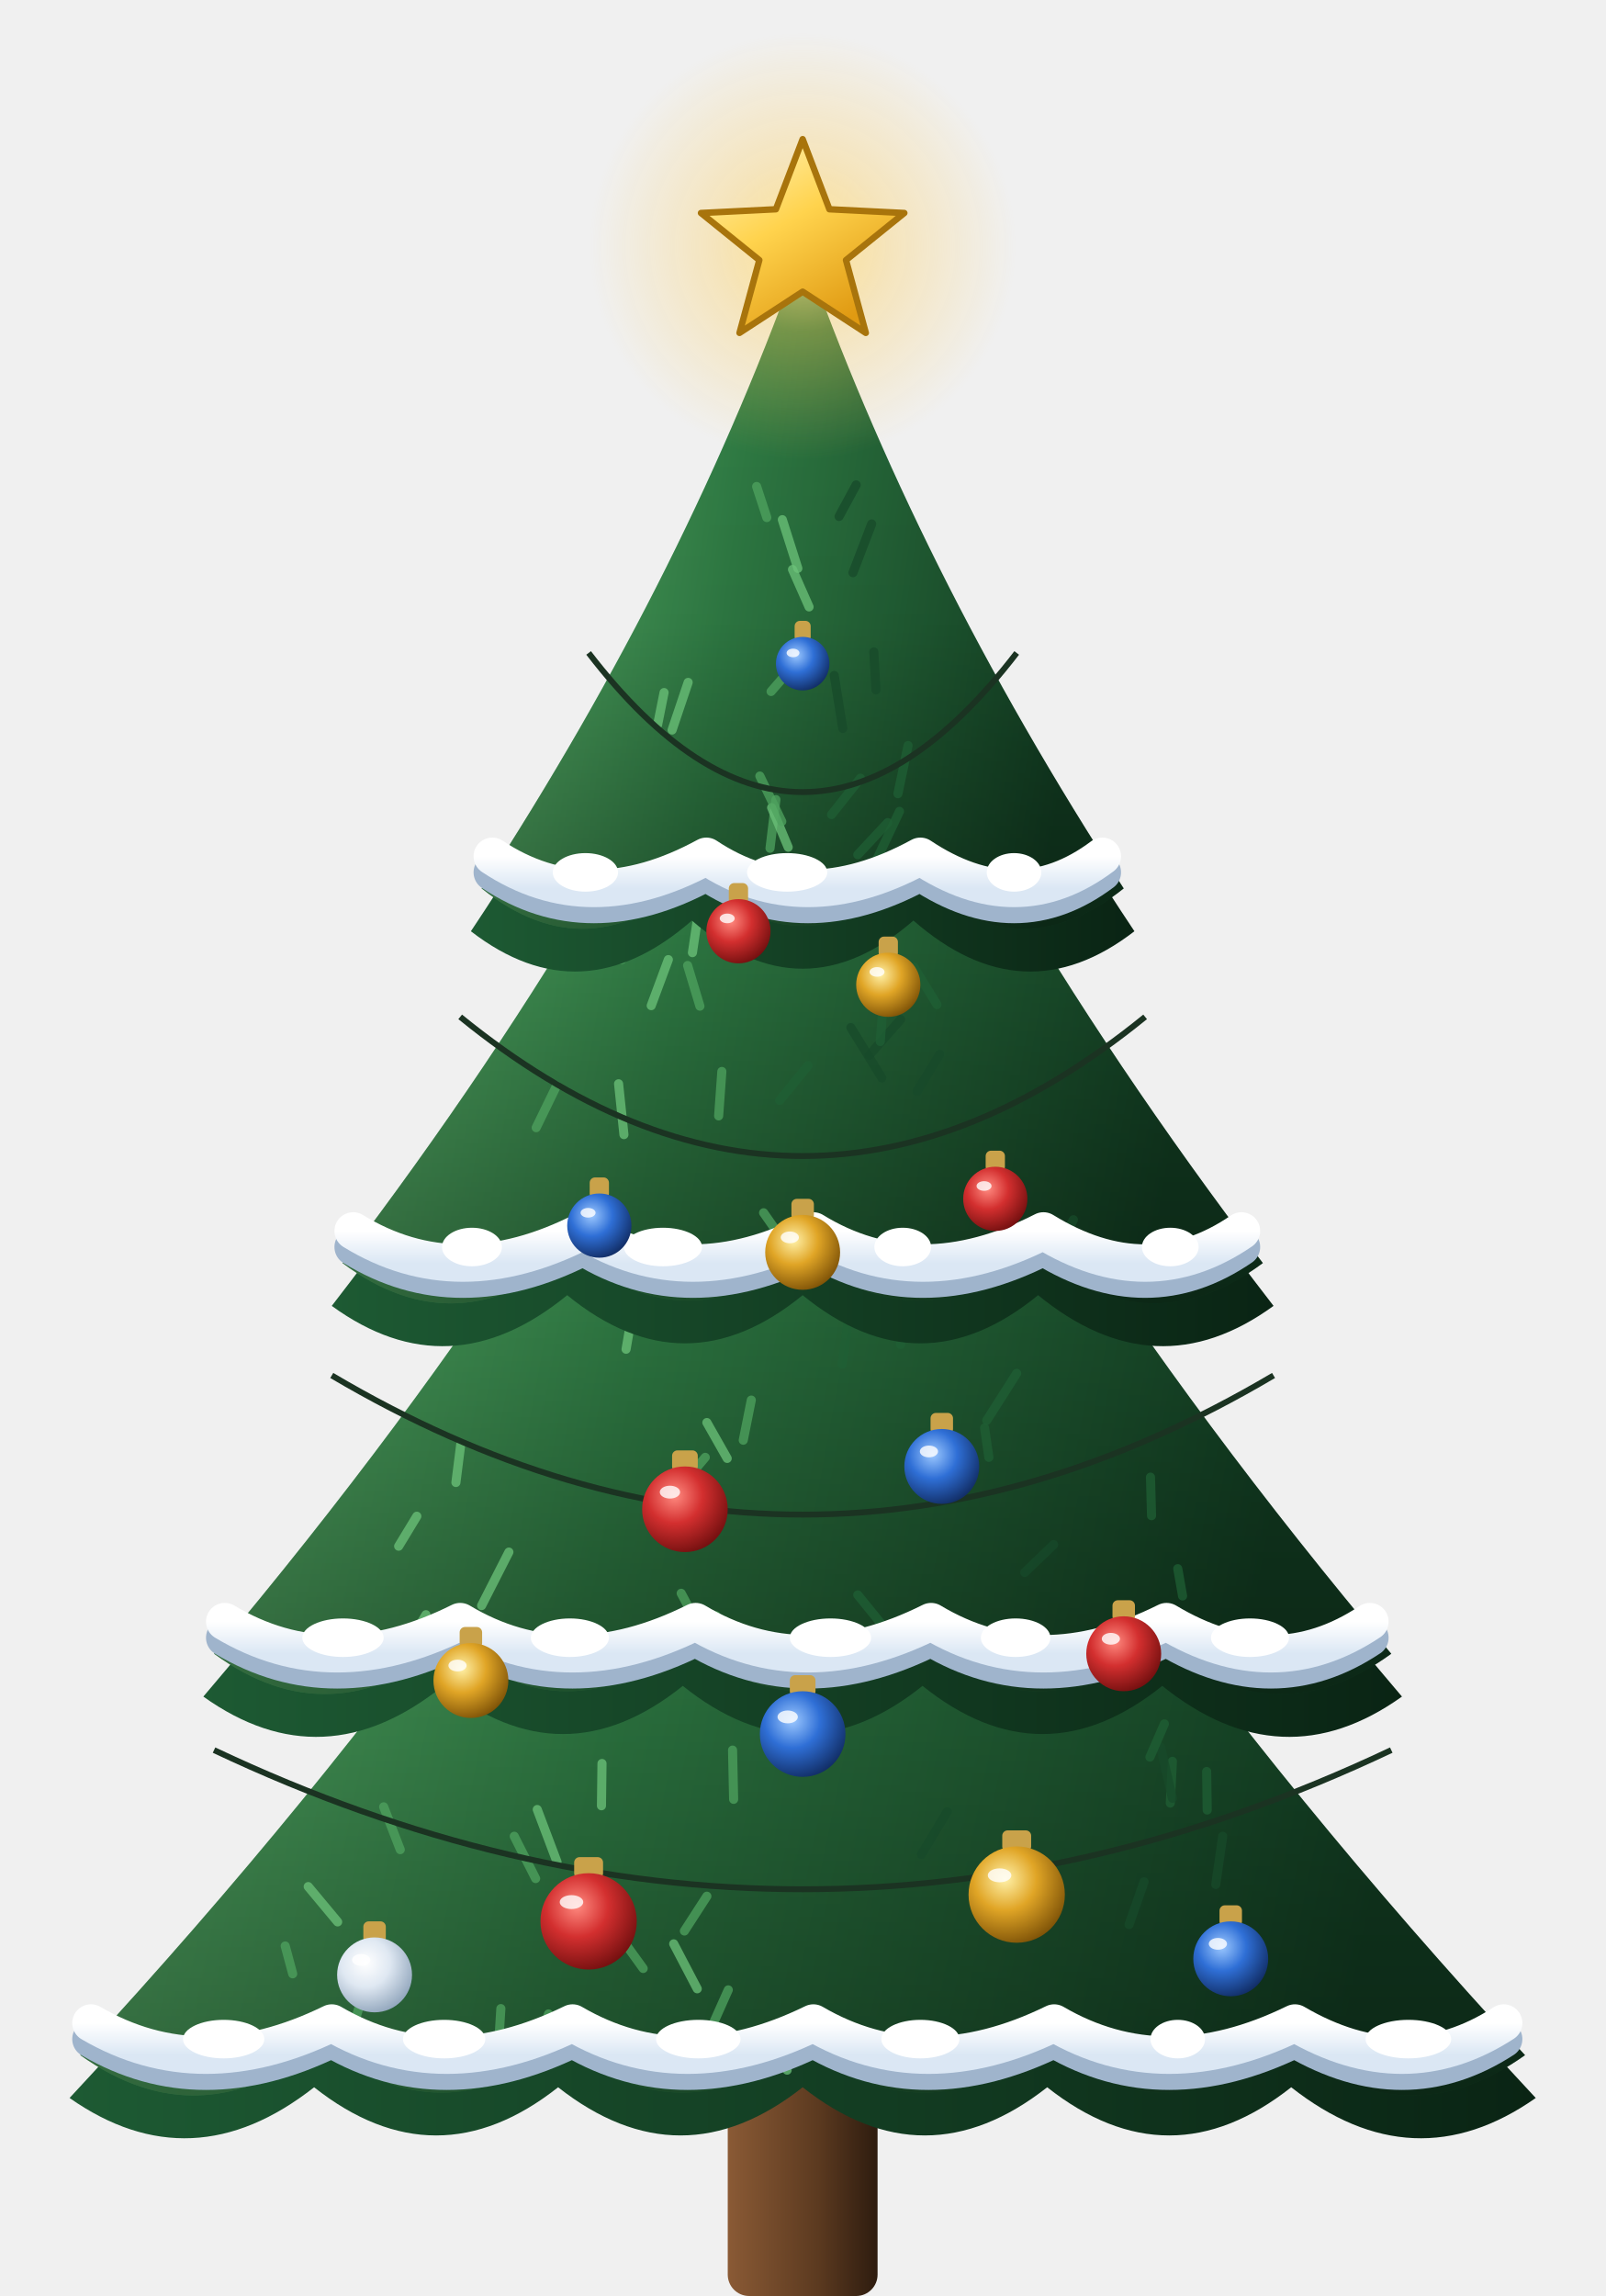
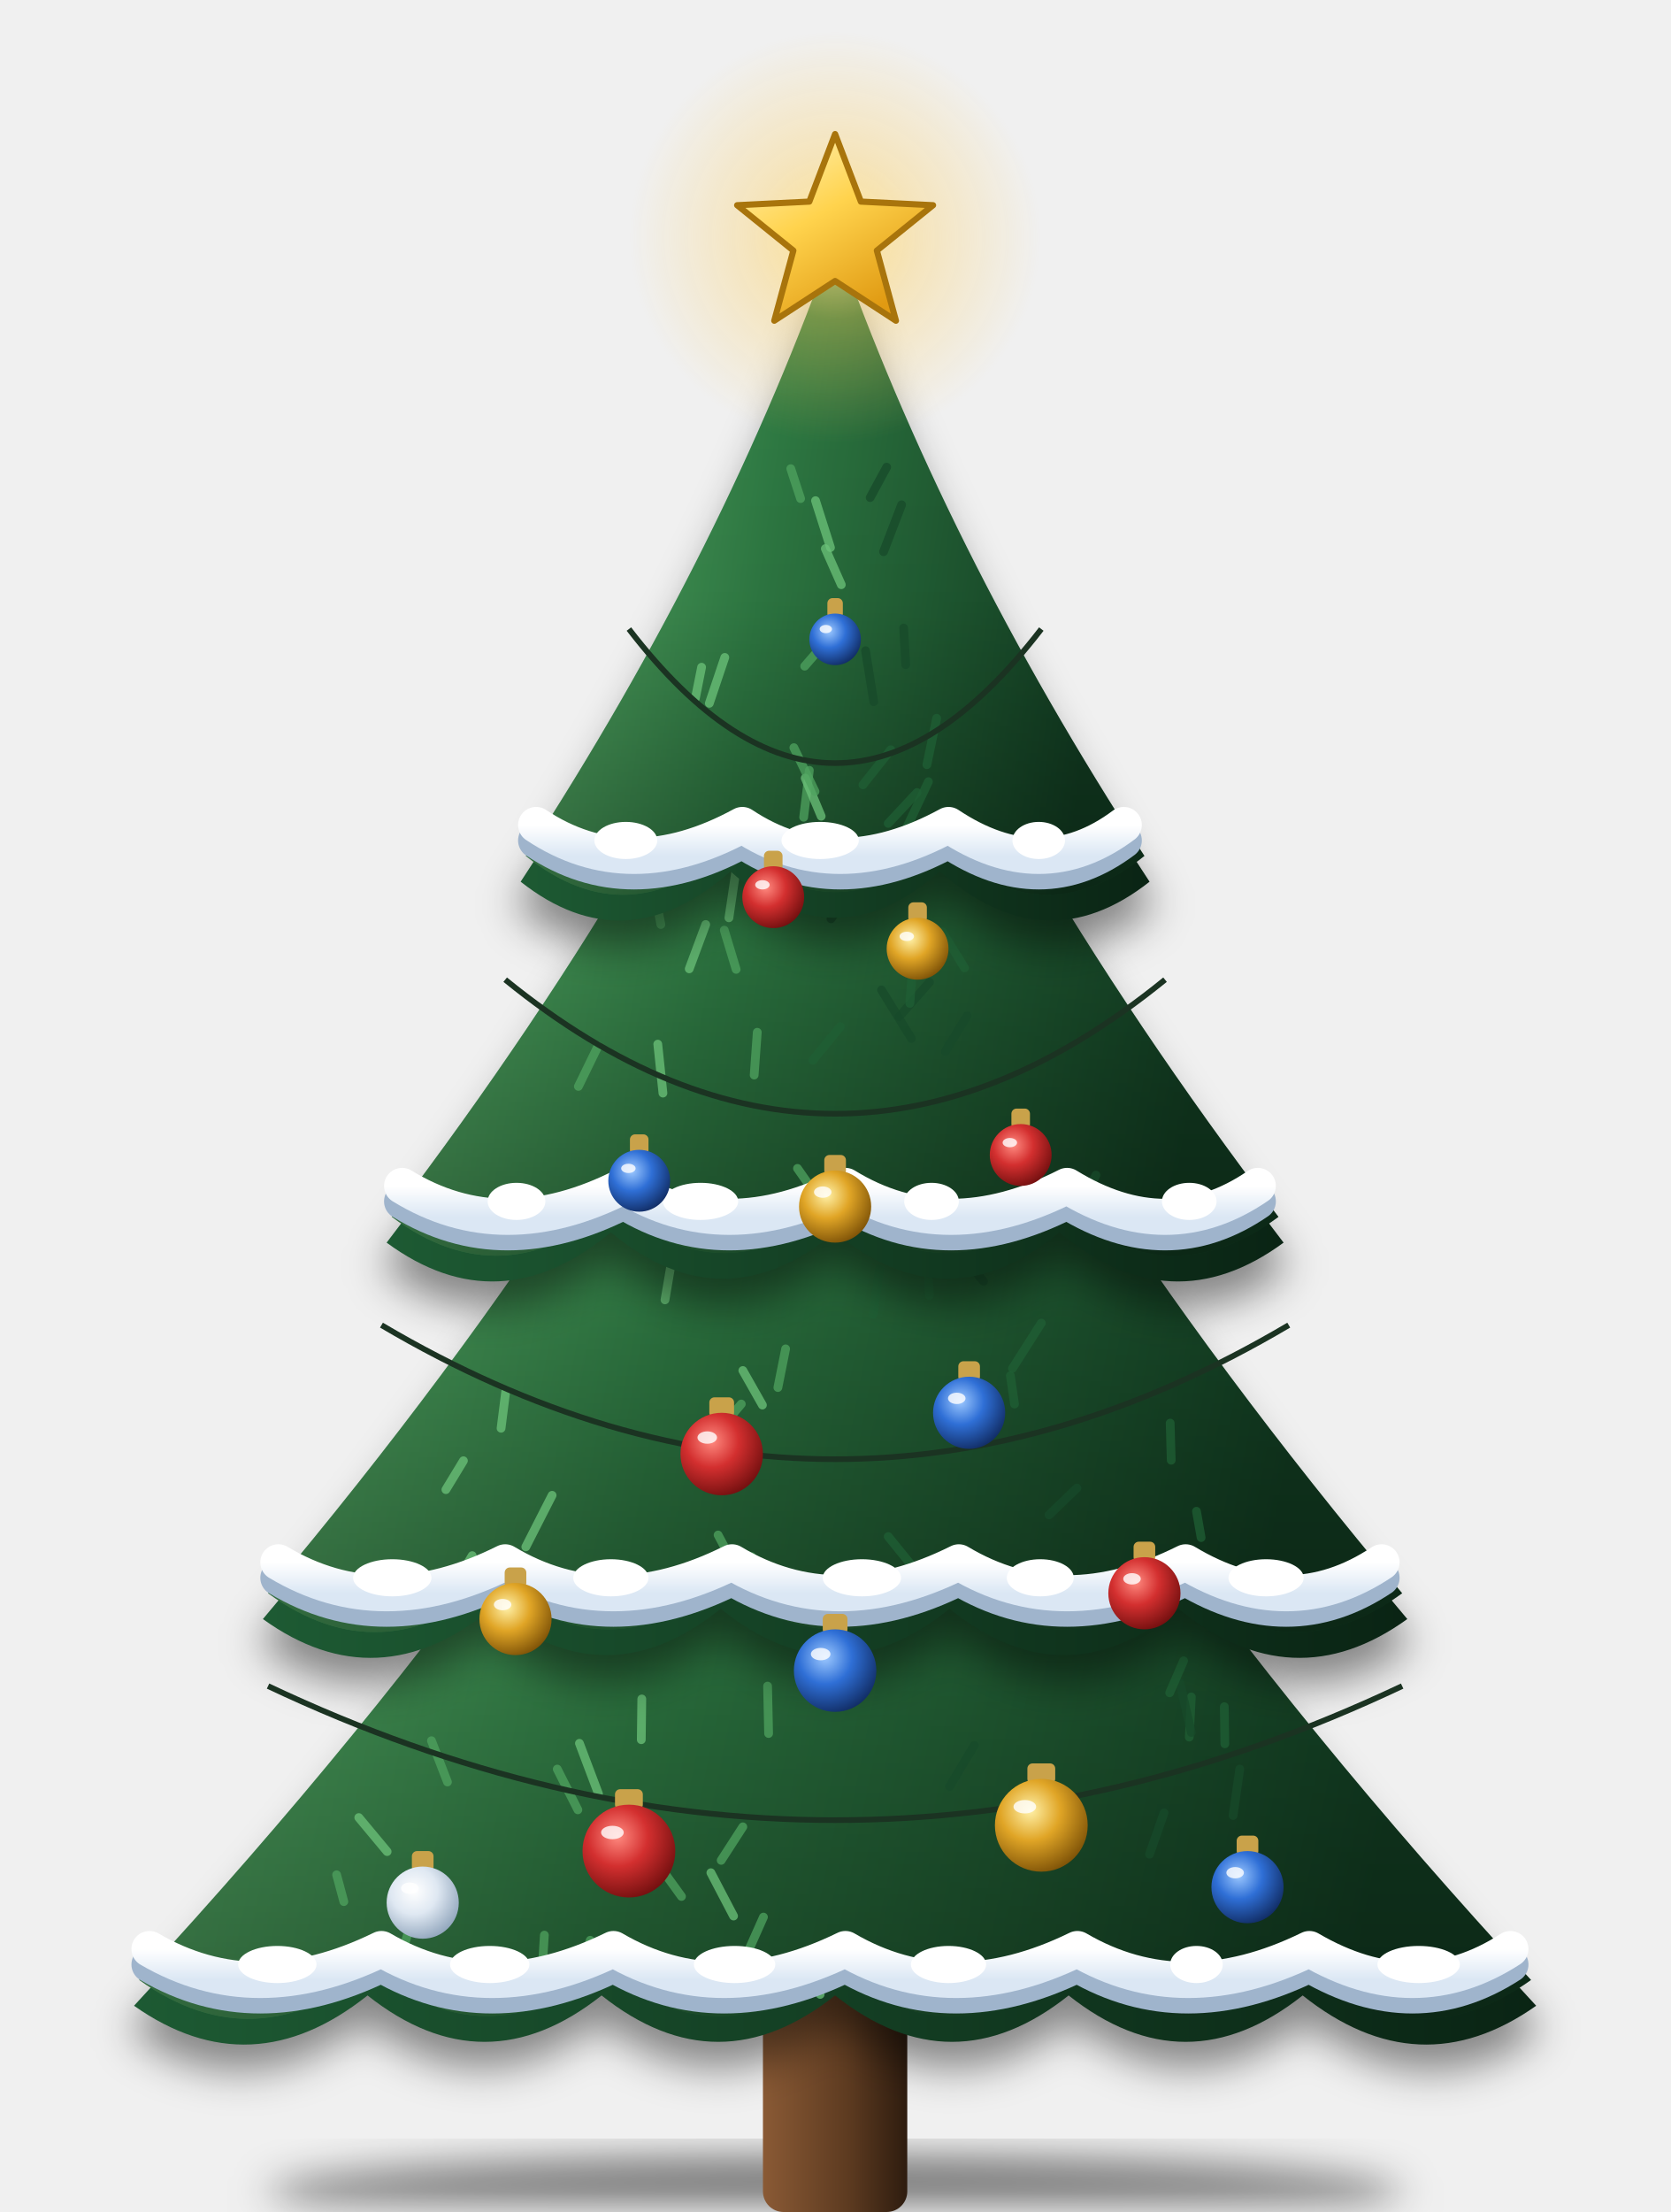
- <svg xmlns="http://www.w3.org/2000/svg" viewBox="0 0 300 429" width="300" height="429">
+ <svg xmlns="http://www.w3.org/2000/svg" viewBox="0 0 324 429" width="324" height="429">
  <defs>
    <radialGradient id="ball-red" cx="0.38" cy="0.34" r="0.72">
      <stop offset="0" stop-color="#ff8a80" stop-opacity="1" />
      <stop offset="0.45" stop-color="#d32f2f" stop-opacity="1" />
      <stop offset="1" stop-color="#6f0e0e" stop-opacity="1" />
    </radialGradient>
    <radialGradient id="ball-gold" cx="0.38" cy="0.34" r="0.72">
      <stop offset="0" stop-color="#fff1a8" stop-opacity="1" />
      <stop offset="0.45" stop-color="#e0a526" stop-opacity="1" />
      <stop offset="1" stop-color="#7a4f06" stop-opacity="1" />
    </radialGradient>
    <radialGradient id="ball-blue" cx="0.38" cy="0.34" r="0.72">
      <stop offset="0" stop-color="#9cc8ff" stop-opacity="1" />
      <stop offset="0.45" stop-color="#2f6fd6" stop-opacity="1" />
      <stop offset="1" stop-color="#102a60" stop-opacity="1" />
    </radialGradient>
    <radialGradient id="ball-white" cx="0.38" cy="0.34" r="0.72">
      <stop offset="0" stop-color="#ffffff" stop-opacity="1" />
      <stop offset="0.45" stop-color="#dfe8f2" stop-opacity="1" />
      <stop offset="1" stop-color="#8ea3ba" stop-opacity="1" />
    </radialGradient>
    <radialGradient id="ball-green" cx="0.38" cy="0.34" r="0.72">
      <stop offset="0" stop-color="#a8f0b4" stop-opacity="1" />
      <stop offset="0.45" stop-color="#2e9a4a" stop-opacity="1" />
      <stop offset="1" stop-color="#0f4220" stop-opacity="1" />
    </radialGradient>
    <linearGradient id="needle" x1="0" y1="0" x2="1" y2="0.15">
      <stop offset="0" stop-color="#5cb36b" stop-opacity="1" />
      <stop offset="0.45" stop-color="#2e7a43" stop-opacity="1" />
      <stop offset="1" stop-color="#123d22" stop-opacity="1" />
    </linearGradient>
    <linearGradient id="needle-dark" x1="0" y1="0" x2="1" y2="0">
      <stop offset="0" stop-color="#1d5a33" stop-opacity="1" />
      <stop offset="1" stop-color="#0a2414" stop-opacity="1" />
    </linearGradient>
    <linearGradient id="round" x1="0" y1="0" x2="0" y2="1">
      <stop offset="0" stop-color="#000000" stop-opacity="0" />
      <stop offset="0.55" stop-color="#000000" stop-opacity="0.05" />
      <stop offset="1" stop-color="#000000" stop-opacity="0.35" />
    </linearGradient>
    <linearGradient id="trunk" x1="0" y1="0" x2="1" y2="0">
      <stop offset="0" stop-color="#8a5a35" stop-opacity="1" />
      <stop offset="0.6" stop-color="#5c3a20" stop-opacity="1" />
      <stop offset="1" stop-color="#2e1c0f" stop-opacity="1" />
    </linearGradient>
    <radialGradient id="star-glow" cx="0.5" cy="0.5" r="0.5">
      <stop offset="0" stop-color="#ffe9a0" stop-opacity="0.85" />
      <stop offset="0.4" stop-color="#ffcf5a" stop-opacity="0.35" />
      <stop offset="1" stop-color="#ffcf5a" stop-opacity="0" />
    </radialGradient>
    <linearGradient id="star-fill" x1="0" y1="0" x2="0.6" y2="1">
      <stop offset="0" stop-color="#fff6c4" stop-opacity="1" />
      <stop offset="0.5" stop-color="#ffd34d" stop-opacity="1" />
      <stop offset="1" stop-color="#e09a12" stop-opacity="1" />
    </linearGradient>
    <linearGradient id="snow" x1="0" y1="0" x2="0" y2="1">
      <stop offset="0" stop-color="#ffffff" stop-opacity="1" />
      <stop offset="1" stop-color="#dbe7f4" stop-opacity="1" />
    </linearGradient>
+     <filter id="soft" x="-20%" y="-20%" width="140%" height="140%">
+       <feGaussianBlur stdDeviation="4" />
+     </filter>
  </defs>
-   <g transform="translate(0,24)">
+   <g transform="translate(12,24)">
+     <ellipse cx="150" cy="402" rx="110" ry="8" fill="#000" fill-opacity="0.5" filter="url(#soft)" />
    <rect x="136" y="345" width="28" height="60" rx="4" fill="url(#trunk)" />
-     <path d="M150,177 Q197.95,272.5 287,368 Q264.2,384.0 241.3,366.0 Q218.5,384.0 195.7,366.0 Q172.8,384.0 150.0,366.0 Q127.2,384.0 104.3,366.0 Q81.5,384.0 58.7,366.0 Q35.8,384.0 13.0,368.0 Q102.05,272.5 150,177 Z" fill="url(#needle-dark)" />
+     <path d="M150,177 Q197.95,273.5 287,370 Q264.2,386.0 241.3,368.0 Q218.5,386.0 195.7,368.0 Q172.8,386.0 150.0,368.0 Q127.2,386.0 104.3,368.0 Q81.5,386.0 58.7,368.0 Q35.8,386.0 13.0,370.0 Q102.05,273.5 150,177 Z" fill="#000" fill-opacity="0.45" filter="url(#soft)" />
+     <path d="M150,174 Q197.6,269.5 286,365 Q263.3,381.0 240.7,363.0 Q218.0,381.0 195.3,363.0 Q172.7,381.0 150.0,363.0 Q127.3,381.0 104.7,363.0 Q82.0,381.0 59.3,363.0 Q36.7,381.0 14.0,365.0 Q102.4,269.5 150,174 Z" fill="url(#needle-dark)" />
    <path d="M150,170 Q197.25,265.0 285,360 Q262.5,376.0 240.0,358.0 Q217.5,376.0 195.0,358.0 Q172.5,376.0 150.0,358.0 Q127.5,376.0 105.0,358.0 Q82.5,376.0 60.0,358.0 Q37.5,376.0 15.0,360.0 Q102.75,265.0 150,170 Z" fill="url(#needle)" />
    <path d="M150,170 Q197.25,265.0 285,360 Q262.5,376.0 240.0,358.0 Q217.5,376.0 195.0,358.0 Q172.5,376.0 150.0,358.0 Q127.5,376.0 105.0,358.0 Q82.5,376.0 60.0,358.0 Q37.5,376.0 15.0,360.0 Q102.75,265.0 150,170 Z" fill="url(#round)" />
    <path d="M154.9,257.7 l-1.6,8.0" stroke="#1f5f35" stroke-width="1.7" stroke-linecap="round" stroke-opacity="0.75" />
    <path d="M219.1,305.1 l-0.4,7.8" stroke="#1f5f35" stroke-width="1.7" stroke-linecap="round" stroke-opacity="0.75" />
    <path d="M143.1,355.4 l4.0,7.4" stroke="#6cc27a" stroke-width="1.7" stroke-linecap="round" stroke-opacity="0.75" />
    <path d="M112.1,256.9 l5.1,6.9" stroke="#6cc27a" stroke-width="1.7" stroke-linecap="round" stroke-opacity="0.75" />
    <path d="M71.7,313.6 l3.1,8.0" stroke="#4fa35f" stroke-width="1.7" stroke-linecap="round" stroke-opacity="0.75" />
    <path d="M213.8,327.6 l-2.8,8.0" stroke="#174a2a" stroke-width="1.7" stroke-linecap="round" stroke-opacity="0.75" />
    <path d="M228.5,319.1 l-1.3,9.0" stroke="#174a2a" stroke-width="1.7" stroke-linecap="round" stroke-opacity="0.75" />
    <path d="M67.0,351.4 l-1.6,5.2" stroke="#4fa35f" stroke-width="1.7" stroke-linecap="round" stroke-opacity="0.75" />
    <path d="M199.5,255.0 l-0.8,8.1" stroke="#174a2a" stroke-width="1.7" stroke-linecap="round" stroke-opacity="0.75" />
    <path d="M196.4,281.3 l0.9,7.7" stroke="#174a2a" stroke-width="1.7" stroke-linecap="round" stroke-opacity="0.75" />
    <path d="M216.9,302.4 l2.2,9.6" stroke="#174a2a" stroke-width="1.7" stroke-linecap="round" stroke-opacity="0.75" />
    <path d="M189.6,354.8 l-4.0,9.3" stroke="#1f5f35" stroke-width="1.7" stroke-linecap="round" stroke-opacity="0.75" />
    <path d="M96.1,319.1 l4.0,7.9" stroke="#4fa35f" stroke-width="1.7" stroke-linecap="round" stroke-opacity="0.75" />
    <path d="M148.4,243.1 l1.7,7.4" stroke="#4fa35f" stroke-width="1.7" stroke-linecap="round" stroke-opacity="0.75" />
    <path d="M132.1,330.3 l-4.2,6.5" stroke="#4fa35f" stroke-width="1.7" stroke-linecap="round" stroke-opacity="0.75" />
    <path d="M53.3,339.6 l1.4,5.2" stroke="#4fa35f" stroke-width="1.7" stroke-linecap="round" stroke-opacity="0.75" />
    <path d="M217.6,298.1 l-2.7,6.2" stroke="#1f5f35" stroke-width="1.7" stroke-linecap="round" stroke-opacity="0.75" />
    <path d="M98.7,266.9 l1.2,5.2" stroke="#6cc27a" stroke-width="1.7" stroke-linecap="round" stroke-opacity="0.75" />
    <path d="M102.5,352.3 l-2.8,8.4" stroke="#4fa35f" stroke-width="1.7" stroke-linecap="round" stroke-opacity="0.75" />
    <path d="M205.9,267.5 l4.8,6.9" stroke="#174a2a" stroke-width="1.7" stroke-linecap="round" stroke-opacity="0.75" />
    <path d="M125.9,339.2 l4.4,8.4" stroke="#6cc27a" stroke-width="1.7" stroke-linecap="round" stroke-opacity="0.75" />
    <path d="M225.5,307.0 l0.1,7.2" stroke="#1f5f35" stroke-width="1.7" stroke-linecap="round" stroke-opacity="0.75" />
    <path d="M136.1,347.8 l-2.9,6.5" stroke="#4fa35f" stroke-width="1.7" stroke-linecap="round" stroke-opacity="0.75" />
    <path d="M143.8,228.5 l1.0,5.1" stroke="#6cc27a" stroke-width="1.7" stroke-linecap="round" stroke-opacity="0.75" />
    <path d="M160.3,234.8 l-0.4,8.4" stroke="#174a2a" stroke-width="1.7" stroke-linecap="round" stroke-opacity="0.75" />
    <path d="M112.5,305.5 l-0.1,7.9" stroke="#6cc27a" stroke-width="1.7" stroke-linecap="round" stroke-opacity="0.75" />
    <path d="M93.6,351.3 l-0.5,8.0" stroke="#4fa35f" stroke-width="1.7" stroke-linecap="round" stroke-opacity="0.75" />
    <path d="M118.6,249.9 l3.1,9.2" stroke="#4fa35f" stroke-width="1.7" stroke-linecap="round" stroke-opacity="0.75" />
    <path d="M135.3,265.8 l3.3,5.1" stroke="#6cc27a" stroke-width="1.7" stroke-linecap="round" stroke-opacity="0.75" />
    <path d="M116.3,267.0 l3.6,6.2" stroke="#6cc27a" stroke-width="1.7" stroke-linecap="round" stroke-opacity="0.75" />
    <path d="M177.0,314.5 l-4.8,8.0" stroke="#174a2a" stroke-width="1.7" stroke-linecap="round" stroke-opacity="0.75" />
    <path d="M100.4,314.1 l3.7,9.8" stroke="#6cc27a" stroke-width="1.7" stroke-linecap="round" stroke-opacity="0.75" />
    <path d="M168.9,270.4 l4.6,7.3" stroke="#1f5f35" stroke-width="1.7" stroke-linecap="round" stroke-opacity="0.75" />
    <path d="M57.6,328.5 l5.5,6.6" stroke="#6cc27a" stroke-width="1.7" stroke-linecap="round" stroke-opacity="0.75" />
    <path d="M116.3,338.4 l3.9,5.4" stroke="#4fa35f" stroke-width="1.7" stroke-linecap="round" stroke-opacity="0.75" />
    <path d="M136.9,303.0 l0.2,9.2" stroke="#4fa35f" stroke-width="1.7" stroke-linecap="round" stroke-opacity="0.75" />
    <path d="M139.4,271.7 l-1.0,7.0" stroke="#4fa35f" stroke-width="1.7" stroke-linecap="round" stroke-opacity="0.75" />
    <path d="M102.2,247.1 l5.3,9.4" stroke="#4fa35f" stroke-width="1.7" stroke-linecap="round" stroke-opacity="0.75" />
    <path d="M281,357 Q262.5,369.0 242.0,357.0 Q217.5,369.0 197.0,357.0 Q172.5,369.0 152.0,357.0 Q127.5,369.0 107.0,357.0 Q82.5,369.0 62.0,357.0 Q37.5,369.0 17.0,357.0 " fill="none" stroke="#9fb4cc" stroke-width="7" stroke-linecap="round" stroke-linejoin="round" />
    <path d="M281,354 Q262.5,366.0 242.0,354.0 Q217.5,366.0 197.0,354.0 Q172.5,366.0 152.0,354.0 Q127.5,366.0 107.0,354.0 Q82.5,366.0 62.0,354.0 Q37.5,366.0 17.0,354.0 " fill="none" stroke="url(#snow)" stroke-width="7" stroke-linecap="round" stroke-linejoin="round" />
    <ellipse cx="263.2" cy="357.0" rx="8.0" ry="3.6" fill="#ffffff" />
    <ellipse cx="220.1" cy="357.0" rx="5.1" ry="3.6" fill="#ffffff" />
    <ellipse cx="172.0" cy="357.0" rx="7.3" ry="3.6" fill="#ffffff" />
    <ellipse cx="130.5" cy="357.0" rx="7.9" ry="3.6" fill="#ffffff" />
    <ellipse cx="83.0" cy="357.0" rx="7.7" ry="3.6" fill="#ffffff" />
    <ellipse cx="41.8" cy="357.0" rx="7.6" ry="3.6" fill="#ffffff" />
-     <path d="M150,122 Q189.2,207.5 262,293 Q239.6,309.0 217.2,291.0 Q194.8,309.0 172.4,291.0 Q150.0,309.0 127.6,291.0 Q105.2,309.0 82.8,291.0 Q60.4,309.0 38.0,293.0 Q110.8,207.5 150,122 Z" fill="url(#needle-dark)" />
+     <path d="M150,122 Q189.2,208.5 262,295 Q239.6,311.0 217.2,293.0 Q194.8,311.0 172.4,293.0 Q150.0,311.0 127.6,293.0 Q105.2,311.0 82.8,293.0 Q60.4,311.0 38.0,295.0 Q110.8,208.5 150,122 Z" fill="#000" fill-opacity="0.45" filter="url(#soft)" />
+     <path d="M150,119 Q188.85,204.5 261,290 Q238.8,306.0 216.6,288.0 Q194.4,306.0 172.2,288.0 Q150.0,306.0 127.8,288.0 Q105.6,306.0 83.4,288.0 Q61.2,306.0 39.0,290.0 Q111.15,204.5 150,119 Z" fill="url(#needle-dark)" />
    <path d="M150,115 Q188.5,200.0 260,285 Q238.0,301.0 216.0,283.0 Q194.0,301.0 172.0,283.0 Q150.0,301.0 128.0,283.0 Q106.0,301.0 84.0,283.0 Q62.0,301.0 40.0,285.0 Q111.5,200.0 150,115 Z" fill="url(#needle)" />
    <path d="M150,115 Q188.5,200.0 260,285 Q238.0,301.0 216.0,283.0 Q194.0,301.0 172.0,283.0 Q150.0,301.0 128.0,283.0 Q106.0,301.0 84.0,283.0 Q62.0,301.0 40.0,285.0 Q111.5,200.0 150,115 Z" fill="url(#round)" />
    <path d="M79.6,277.7 l-3.1,5.2" stroke="#6cc27a" stroke-width="1.7" stroke-linecap="round" stroke-opacity="0.75" />
    <path d="M220.1,269.1 l0.9,5.1" stroke="#1f5f35" stroke-width="1.7" stroke-linecap="round" stroke-opacity="0.75" />
    <path d="M133.9,185.8 l2.0,7.6" stroke="#4fa35f" stroke-width="1.7" stroke-linecap="round" stroke-opacity="0.75" />
    <path d="M176.9,172.1 l-4.6,5.6" stroke="#174a2a" stroke-width="1.7" stroke-linecap="round" stroke-opacity="0.75" />
    <path d="M77.9,259.3 l-3.4,5.6" stroke="#6cc27a" stroke-width="1.7" stroke-linecap="round" stroke-opacity="0.75" />
    <path d="M173.5,185.7 l5.1,9.0" stroke="#1f5f35" stroke-width="1.7" stroke-linecap="round" stroke-opacity="0.75" />
    <path d="M158.6,222.1 l-1.2,8.8" stroke="#1f5f35" stroke-width="1.7" stroke-linecap="round" stroke-opacity="0.75" />
    <path d="M152.5,196.9 l-0.9,7.4" stroke="#1f5f35" stroke-width="1.7" stroke-linecap="round" stroke-opacity="0.75" />
    <path d="M196.9,264.6 l-5.4,5.2" stroke="#174a2a" stroke-width="1.7" stroke-linecap="round" stroke-opacity="0.75" />
    <path d="M215.8,278.1 l-5.0,7.5" stroke="#174a2a" stroke-width="1.7" stroke-linecap="round" stroke-opacity="0.75" />
    <path d="M116.3,184.1 l-1.4,6.9" stroke="#4fa35f" stroke-width="1.7" stroke-linecap="round" stroke-opacity="0.75" />
    <path d="M117.5,207.5 l-2.1,5.6" stroke="#6cc27a" stroke-width="1.7" stroke-linecap="round" stroke-opacity="0.75" />
    <path d="M131.8,248.3 l-5.0,5.9" stroke="#4fa35f" stroke-width="1.7" stroke-linecap="round" stroke-opacity="0.75" />
    <path d="M167.8,219.0 l0.5,8.2" stroke="#1f5f35" stroke-width="1.7" stroke-linecap="round" stroke-opacity="0.75" />
    <path d="M140.4,237.6 l-1.5,7.5" stroke="#4fa35f" stroke-width="1.7" stroke-linecap="round" stroke-opacity="0.75" />
    <path d="M172.0,214.4 l-0.5,6.2" stroke="#174a2a" stroke-width="1.7" stroke-linecap="round" stroke-opacity="0.75" />
    <path d="M86.1,245.9 l-0.9,7.1" stroke="#6cc27a" stroke-width="1.7" stroke-linecap="round" stroke-opacity="0.75" />
    <path d="M127.3,273.7 l4.8,9.0" stroke="#4fa35f" stroke-width="1.7" stroke-linecap="round" stroke-opacity="0.75" />
    <path d="M164.1,180.0 l5.3,8.7" stroke="#174a2a" stroke-width="1.7" stroke-linecap="round" stroke-opacity="0.75" />
    <path d="M184.0,242.8 l0.8,5.5" stroke="#1f5f35" stroke-width="1.7" stroke-linecap="round" stroke-opacity="0.75" />
    <path d="M118.3,220.5 l-1.3,7.6" stroke="#6cc27a" stroke-width="1.7" stroke-linecap="round" stroke-opacity="0.75" />
    <path d="M132.1,241.8 l3.8,6.7" stroke="#6cc27a" stroke-width="1.7" stroke-linecap="round" stroke-opacity="0.75" />
    <path d="M126.4,168.9 l-0.2,8.5" stroke="#4fa35f" stroke-width="1.7" stroke-linecap="round" stroke-opacity="0.75" />
    <path d="M190.0,232.6 l-5.6,8.8" stroke="#1f5f35" stroke-width="1.7" stroke-linecap="round" stroke-opacity="0.75" />
    <path d="M167.9,178.3 l5.2,5.3" stroke="#174a2a" stroke-width="1.7" stroke-linecap="round" stroke-opacity="0.75" />
    <path d="M95.1,266.0 l-5.1,10.0" stroke="#6cc27a" stroke-width="1.7" stroke-linecap="round" stroke-opacity="0.75" />
    <path d="M173.5,218.2 l5.3,6.3" stroke="#174a2a" stroke-width="1.7" stroke-linecap="round" stroke-opacity="0.75" />
    <path d="M160.3,274.0 l5.6,6.9" stroke="#1f5f35" stroke-width="1.7" stroke-linecap="round" stroke-opacity="0.75" />
    <path d="M133.8,277.9 l3.0,5.8" stroke="#4fa35f" stroke-width="1.7" stroke-linecap="round" stroke-opacity="0.75" />
    <path d="M142.2,184.0 l4.7,5.8" stroke="#4fa35f" stroke-width="1.7" stroke-linecap="round" stroke-opacity="0.75" />
    <path d="M215.0,252.0 l0.2,7.2" stroke="#1f5f35" stroke-width="1.7" stroke-linecap="round" stroke-opacity="0.75" />
    <path d="M256,282 Q238.0,294.0 218.0,282.0 Q194.0,294.0 174.0,282.0 Q150.0,294.0 130.0,282.0 Q106.0,294.0 86.0,282.0 Q62.0,294.0 42.0,282.0 " fill="none" stroke="#9fb4cc" stroke-width="7" stroke-linecap="round" stroke-linejoin="round" />
    <path d="M256,279 Q238.0,291.0 218.0,279.0 Q194.0,291.0 174.0,279.0 Q150.0,291.0 130.0,279.0 Q106.0,291.0 86.0,279.0 Q62.0,291.0 42.0,279.0 " fill="none" stroke="url(#snow)" stroke-width="7" stroke-linecap="round" stroke-linejoin="round" />
    <ellipse cx="233.6" cy="282.0" rx="7.3" ry="3.6" fill="#ffffff" />
    <ellipse cx="189.8" cy="282.0" rx="6.5" ry="3.6" fill="#ffffff" />
    <ellipse cx="155.2" cy="282.0" rx="7.6" ry="3.6" fill="#ffffff" />
    <ellipse cx="106.5" cy="282.0" rx="7.3" ry="3.6" fill="#ffffff" />
    <ellipse cx="64.1" cy="282.0" rx="7.6" ry="3.6" fill="#ffffff" />
-     <path d="M150,72 Q180.8,146.0 238,220 Q216.0,236.0 194.0,218.0 Q172.0,236.0 150.0,218.0 Q128.0,236.0 106.0,218.0 Q84.0,236.0 62.0,220.0 Q119.2,146.0 150,72 Z" fill="url(#needle-dark)" />
+     <path d="M150,72 Q180.8,147.0 238,222 Q216.0,238.0 194.0,220.0 Q172.0,238.0 150.0,220.0 Q128.0,238.0 106.0,220.0 Q84.0,238.0 62.0,222.0 Q119.2,147.0 150,72 Z" fill="#000" fill-opacity="0.45" filter="url(#soft)" />
+     <path d="M150,69 Q180.45,143.0 237,217 Q215.2,233.0 193.5,215.0 Q171.8,233.0 150.0,215.0 Q128.2,233.0 106.5,215.0 Q84.8,233.0 63.0,217.0 Q119.55,143.0 150,69 Z" fill="url(#needle-dark)" />
    <path d="M150,65 Q180.1,138.5 236,212 Q214.5,228.0 193.0,210.0 Q171.5,228.0 150.0,210.0 Q128.5,228.0 107.0,210.0 Q85.5,228.0 64.0,212.0 Q119.9,138.5 150,65 Z" fill="url(#needle)" />
    <path d="M150,65 Q180.1,138.5 236,212 Q214.5,228.0 193.0,210.0 Q171.5,228.0 150.0,210.0 Q128.5,228.0 107.0,210.0 Q85.5,228.0 64.0,212.0 Q119.9,138.5 150,65 Z" fill="url(#round)" />
    <path d="M159.0,168.0 l5.8,9.4" stroke="#174a2a" stroke-width="1.7" stroke-linecap="round" stroke-opacity="0.75" />
    <path d="M149.0,111.4 l-1.4,5.9" stroke="#4fa35f" stroke-width="1.7" stroke-linecap="round" stroke-opacity="0.75" />
    <path d="M148.8,132.7 l4.4,7.1" stroke="#4fa35f" stroke-width="1.7" stroke-linecap="round" stroke-opacity="0.75" />
    <path d="M115.6,178.5 l1.0,9.5" stroke="#6cc27a" stroke-width="1.7" stroke-linecap="round" stroke-opacity="0.75" />
    <path d="M170.8,156.7 l4.3,7.0" stroke="#1f5f35" stroke-width="1.7" stroke-linecap="round" stroke-opacity="0.75" />
    <path d="M124.9,155.3 l-3.2,8.6" stroke="#6cc27a" stroke-width="1.7" stroke-linecap="round" stroke-opacity="0.75" />
    <path d="M200.6,203.9 l-3.1,5.9" stroke="#174a2a" stroke-width="1.7" stroke-linecap="round" stroke-opacity="0.75" />
    <path d="M157.2,122.7 l2.1,5.2" stroke="#174a2a" stroke-width="1.7" stroke-linecap="round" stroke-opacity="0.75" />
    <path d="M121.5,125.9 l-3.8,5.5" stroke="#6cc27a" stroke-width="1.7" stroke-linecap="round" stroke-opacity="0.75" />
    <path d="M136.5,120.8 l5.0,5.2" stroke="#4fa35f" stroke-width="1.7" stroke-linecap="round" stroke-opacity="0.75" />
    <path d="M168.3,166.5 l-5.9,6.7" stroke="#174a2a" stroke-width="1.7" stroke-linecap="round" stroke-opacity="0.75" />
    <path d="M114.5,146.6 l1.7,8.7" stroke="#4fa35f" stroke-width="1.7" stroke-linecap="round" stroke-opacity="0.75" />
    <path d="M153.8,147.8 l-4.6,6.4" stroke="#174a2a" stroke-width="1.7" stroke-linecap="round" stroke-opacity="0.75" />
    <path d="M172.0,120.2 l4.9,5.5" stroke="#174a2a" stroke-width="1.7" stroke-linecap="round" stroke-opacity="0.75" />
    <path d="M134.9,176.2 l-0.6,8.3" stroke="#4fa35f" stroke-width="1.7" stroke-linecap="round" stroke-opacity="0.75" />
    <path d="M175.0,119.7 l-1.9,7.8" stroke="#1f5f35" stroke-width="1.7" stroke-linecap="round" stroke-opacity="0.75" />
    <path d="M151.0,175.1 l-5.3,6.5" stroke="#1f5f35" stroke-width="1.7" stroke-linecap="round" stroke-opacity="0.75" />
    <path d="M175.6,173.0 l-4.2,6.9" stroke="#174a2a" stroke-width="1.7" stroke-linecap="round" stroke-opacity="0.75" />
    <path d="M175.0,121.3 l-4.3,6.7" stroke="#174a2a" stroke-width="1.7" stroke-linecap="round" stroke-opacity="0.75" />
    <path d="M165.0,164.0 l-0.5,6.6" stroke="#1f5f35" stroke-width="1.7" stroke-linecap="round" stroke-opacity="0.75" />
    <path d="M104.0,178.9 l-3.8,7.8" stroke="#4fa35f" stroke-width="1.7" stroke-linecap="round" stroke-opacity="0.75" />
    <path d="M130.8,144.6 l-1.4,9.4" stroke="#6cc27a" stroke-width="1.7" stroke-linecap="round" stroke-opacity="0.75" />
    <path d="M128.5,156.4 l2.3,7.6" stroke="#4fa35f" stroke-width="1.7" stroke-linecap="round" stroke-opacity="0.75" />
    <path d="M142.7,202.6 l3.7,5.3" stroke="#4fa35f" stroke-width="1.7" stroke-linecap="round" stroke-opacity="0.75" />
    <path d="M232,209 Q214.5,221.0 195.0,209.0 Q171.5,221.0 152.0,209.0 Q128.5,221.0 109.0,209.0 Q85.5,221.0 66.0,209.0 " fill="none" stroke="#9fb4cc" stroke-width="7" stroke-linecap="round" stroke-linejoin="round" />
    <path d="M232,206 Q214.5,218.0 195.0,206.0 Q171.5,218.0 152.0,206.0 Q128.5,218.0 109.0,206.0 Q85.5,218.0 66.0,206.0 " fill="none" stroke="url(#snow)" stroke-width="7" stroke-linecap="round" stroke-linejoin="round" />
    <ellipse cx="218.7" cy="209.0" rx="5.3" ry="3.6" fill="#ffffff" />
    <ellipse cx="168.7" cy="209.0" rx="5.3" ry="3.6" fill="#ffffff" />
    <ellipse cx="123.9" cy="209.0" rx="7.3" ry="3.6" fill="#ffffff" />
    <ellipse cx="88.2" cy="209.0" rx="5.6" ry="3.6" fill="#ffffff" />
-     <path d="M150,29 Q171.7,89.5 212,150 Q191.3,166.0 170.7,148.0 Q150.0,166.0 129.3,148.0 Q108.7,166.0 88.0,150.0 Q128.3,89.5 150,29 Z" fill="url(#needle-dark)" />
+     <path d="M150,29 Q171.7,90.5 212,152 Q191.3,168.0 170.7,150.0 Q150.0,168.0 129.3,150.0 Q108.7,168.0 88.0,152.0 Q128.3,90.5 150,29 Z" fill="#000" fill-opacity="0.45" filter="url(#soft)" />
+     <path d="M150,26 Q171.35,86.5 211,147 Q190.7,163.0 170.3,145.0 Q150.0,163.0 129.7,145.0 Q109.3,163.0 89.0,147.0 Q128.65,86.5 150,26 Z" fill="url(#needle-dark)" />
    <path d="M150,22 Q171.0,82.0 210,142 Q190.0,158.0 170.0,140.0 Q150.0,158.0 130.0,140.0 Q110.0,158.0 90.0,142.0 Q129.0,82.0 150,22 Z" fill="url(#needle)" />
    <path d="M150,22 Q171.0,82.0 210,142 Q190.0,158.0 170.0,140.0 Q150.0,158.0 130.0,140.0 Q110.0,158.0 90.0,142.0 Q129.0,82.0 150,22 Z" fill="url(#round)" />
    <path d="M146.2,73.1 l2.9,9.1" stroke="#6cc27a" stroke-width="1.7" stroke-linecap="round" stroke-opacity="0.75" />
    <path d="M124.1,105.4 l-1.2,6.0" stroke="#6cc27a" stroke-width="1.7" stroke-linecap="round" stroke-opacity="0.75" />
    <path d="M128.6,103.5 l-3.0,8.9" stroke="#6cc27a" stroke-width="1.7" stroke-linecap="round" stroke-opacity="0.75" />
    <path d="M145.0,125.4 l-1.1,9.1" stroke="#4fa35f" stroke-width="1.7" stroke-linecap="round" stroke-opacity="0.75" />
    <path d="M155.9,102.2 l1.6,9.9" stroke="#174a2a" stroke-width="1.7" stroke-linecap="round" stroke-opacity="0.75" />
    <path d="M165.9,129.7 l-5.6,6.0" stroke="#1f5f35" stroke-width="1.7" stroke-linecap="round" stroke-opacity="0.75" />
    <path d="M160.0,66.6 l-3.2,5.9" stroke="#174a2a" stroke-width="1.7" stroke-linecap="round" stroke-opacity="0.75" />
    <path d="M162.9,73.9 l-3.5,9.1" stroke="#174a2a" stroke-width="1.7" stroke-linecap="round" stroke-opacity="0.75" />
    <path d="M141.4,66.9 l1.9,5.8" stroke="#4fa35f" stroke-width="1.7" stroke-linecap="round" stroke-opacity="0.75" />
    <path d="M160.8,121.4 l-5.4,6.8" stroke="#1f5f35" stroke-width="1.7" stroke-linecap="round" stroke-opacity="0.75" />
    <path d="M149.9,98.5 l-5.8,6.7" stroke="#4fa35f" stroke-width="1.7" stroke-linecap="round" stroke-opacity="0.75" />
    <path d="M168.1,127.6 l-4.4,9.3" stroke="#1f5f35" stroke-width="1.7" stroke-linecap="round" stroke-opacity="0.75" />
    <path d="M169.7,115.3 l-1.9,9.0" stroke="#1f5f35" stroke-width="1.7" stroke-linecap="round" stroke-opacity="0.75" />
    <path d="M144.2,126.9 l3.1,7.4" stroke="#6cc27a" stroke-width="1.7" stroke-linecap="round" stroke-opacity="0.75" />
    <path d="M142.0,121.0 l4.1,8.5" stroke="#4fa35f" stroke-width="1.7" stroke-linecap="round" stroke-opacity="0.75" />
    <path d="M163.3,97.8 l0.4,7.1" stroke="#174a2a" stroke-width="1.7" stroke-linecap="round" stroke-opacity="0.75" />
    <path d="M148.1,82.4 l3.1,7.0" stroke="#6cc27a" stroke-width="1.7" stroke-linecap="round" stroke-opacity="0.75" />
    <path d="M206,139 Q190.0,151.0 172.0,139.0 Q150.0,151.0 132.0,139.0 Q110.0,151.0 92.0,139.0 " fill="none" stroke="#9fb4cc" stroke-width="7" stroke-linecap="round" stroke-linejoin="round" />
    <path d="M206,136 Q190.0,148.0 172.0,136.0 Q150.0,148.0 132.0,136.0 Q110.0,148.0 92.0,136.0 " fill="none" stroke="url(#snow)" stroke-width="7" stroke-linecap="round" stroke-linejoin="round" />
    <ellipse cx="189.5" cy="139.0" rx="5.1" ry="3.6" fill="#ffffff" />
    <ellipse cx="147.1" cy="139.0" rx="7.5" ry="3.6" fill="#ffffff" />
    <ellipse cx="109.4" cy="139.0" rx="6.1" ry="3.6" fill="#ffffff" />
    <path d="M40,303 Q150,355 260,303" stroke="#1b3322" stroke-width="1.1" fill="none" />
    <path d="M62,233 Q150,285 238,233" stroke="#1b3322" stroke-width="1.1" fill="none" />
    <path d="M86,166 Q150,218 214,166" stroke="#1b3322" stroke-width="1.1" fill="none" />
    <path d="M110,98 Q150,150 190,98" stroke="#1b3322" stroke-width="1.1" fill="none" />
    <rect x="107.3" y="323.0" width="5.4" height="4" rx="1" fill="#c9a24a" />
    <circle cx="110.0" cy="335.0" r="9" fill="url(#ball-red)" />
    <ellipse cx="106.8" cy="331.4" rx="2.2" ry="1.3" fill="#ffffff" fill-opacity="0.8" />
    <rect x="187.3" y="318.0" width="5.4" height="4" rx="1" fill="#c9a24a" />
    <circle cx="190.0" cy="330.0" r="9" fill="url(#ball-gold)" />
    <ellipse cx="186.8" cy="326.4" rx="2.2" ry="1.3" fill="#ffffff" fill-opacity="0.8" />
    <rect x="147.6" y="289.0" width="4.8" height="4" rx="1" fill="#c9a24a" />
    <circle cx="150.0" cy="300.0" r="8" fill="url(#ball-blue)" />
    <ellipse cx="147.2" cy="296.8" rx="1.9" ry="1.2" fill="#ffffff" fill-opacity="0.8" />
    <rect x="85.9" y="280.0" width="4.2" height="4" rx="1" fill="#c9a24a" />
    <circle cx="88.0" cy="290.0" r="7" fill="url(#ball-gold)" />
    <ellipse cx="85.5" cy="287.2" rx="1.7" ry="1.1" fill="#ffffff" fill-opacity="0.8" />
    <rect x="207.9" y="275.0" width="4.2" height="4" rx="1" fill="#c9a24a" />
    <circle cx="210.0" cy="285.0" r="7" fill="url(#ball-red)" />
    <ellipse cx="207.6" cy="282.2" rx="1.7" ry="1.1" fill="#ffffff" fill-opacity="0.8" />
    <rect x="125.6" y="247.0" width="4.8" height="4" rx="1" fill="#c9a24a" />
    <circle cx="128.0" cy="258.0" r="8" fill="url(#ball-red)" />
    <ellipse cx="125.2" cy="254.8" rx="1.9" ry="1.2" fill="#ffffff" fill-opacity="0.8" />
    <rect x="173.9" y="240.0" width="4.2" height="4" rx="1" fill="#c9a24a" />
    <circle cx="176.0" cy="250.0" r="7" fill="url(#ball-blue)" />
    <ellipse cx="173.6" cy="247.2" rx="1.7" ry="1.1" fill="#ffffff" fill-opacity="0.8" />
    <rect x="147.9" y="200.0" width="4.2" height="4" rx="1" fill="#c9a24a" />
    <circle cx="150.0" cy="210.0" r="7" fill="url(#ball-gold)" />
    <ellipse cx="147.6" cy="207.2" rx="1.7" ry="1.1" fill="#ffffff" fill-opacity="0.8" />
    <rect x="110.2" y="196.0" width="3.6" height="4" rx="1" fill="#c9a24a" />
    <circle cx="112.0" cy="205.0" r="6" fill="url(#ball-blue)" />
    <ellipse cx="109.9" cy="202.6" rx="1.4" ry="0.9" fill="#ffffff" fill-opacity="0.8" />
    <rect x="184.2" y="191.0" width="3.6" height="4" rx="1" fill="#c9a24a" />
    <circle cx="186.0" cy="200.0" r="6" fill="url(#ball-red)" />
    <ellipse cx="183.9" cy="197.6" rx="1.4" ry="0.9" fill="#ffffff" fill-opacity="0.8" />
    <rect x="136.2" y="141.0" width="3.6" height="4" rx="1" fill="#c9a24a" />
    <circle cx="138.0" cy="150.0" r="6" fill="url(#ball-red)" />
    <ellipse cx="135.9" cy="147.6" rx="1.4" ry="0.9" fill="#ffffff" fill-opacity="0.8" />
    <rect x="164.2" y="151.0" width="3.6" height="4" rx="1" fill="#c9a24a" />
    <circle cx="166.0" cy="160.0" r="6" fill="url(#ball-gold)" />
    <ellipse cx="163.9" cy="157.6" rx="1.4" ry="0.9" fill="#ffffff" fill-opacity="0.8" />
    <rect x="148.5" y="92.0" width="3.0" height="4" rx="1" fill="#c9a24a" />
    <circle cx="150.0" cy="100.0" r="5" fill="url(#ball-blue)" />
    <ellipse cx="148.2" cy="98.0" rx="1.2" ry="0.8" fill="#ffffff" fill-opacity="0.8" />
    <rect x="67.9" y="335.0" width="4.2" height="4" rx="1" fill="#c9a24a" />
    <circle cx="70.0" cy="345.0" r="7" fill="url(#ball-white)" />
    <ellipse cx="67.5" cy="342.2" rx="1.7" ry="1.1" fill="#ffffff" fill-opacity="0.8" />
    <rect x="227.9" y="332.0" width="4.2" height="4" rx="1" fill="#c9a24a" />
    <circle cx="230.0" cy="342.0" r="7" fill="url(#ball-blue)" />
    <ellipse cx="227.6" cy="339.2" rx="1.7" ry="1.1" fill="#ffffff" fill-opacity="0.8" />
    <circle cx="150" cy="22" r="40" fill="url(#star-glow)" />
    <polygon points="150.0,2.0 155.0,15.1 169.0,15.8 158.1,24.6 161.8,38.2 150.0,30.5 138.2,38.2 141.9,24.6 131.0,15.8 145.0,15.1" fill="url(#star-fill)" stroke="#a8740c" stroke-width="1.2" stroke-linejoin="round" />
  </g>
</svg>
